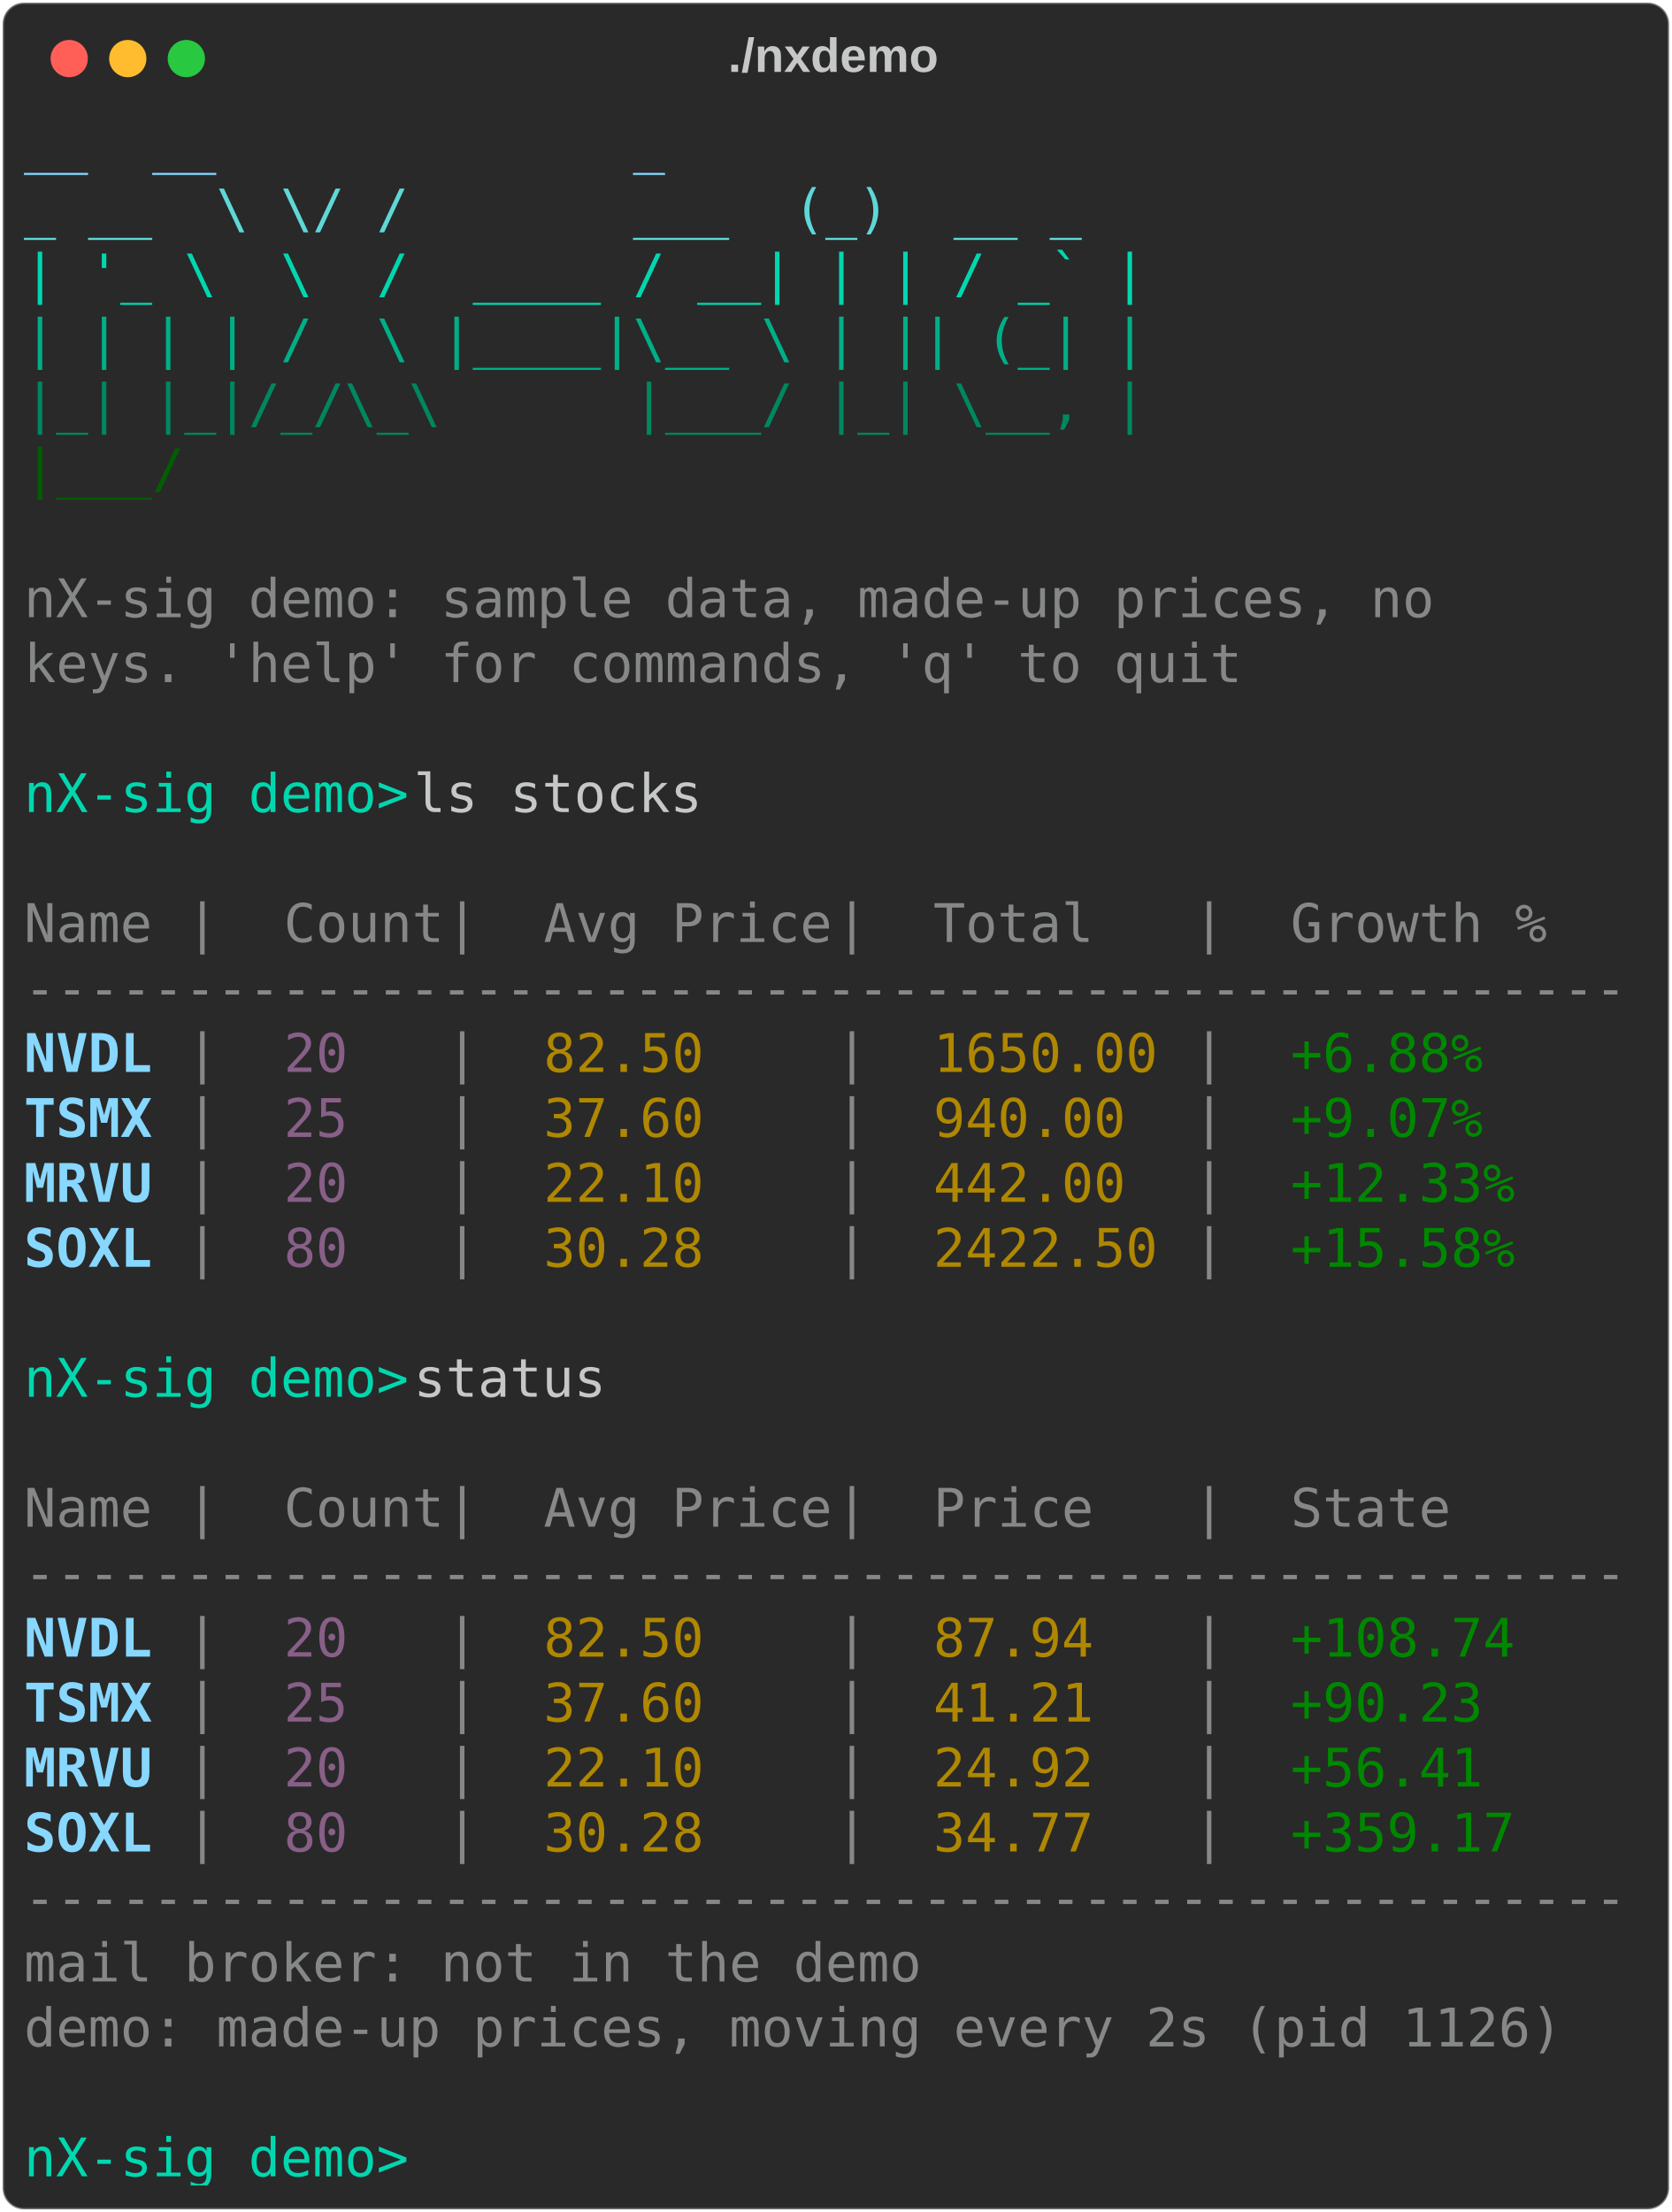
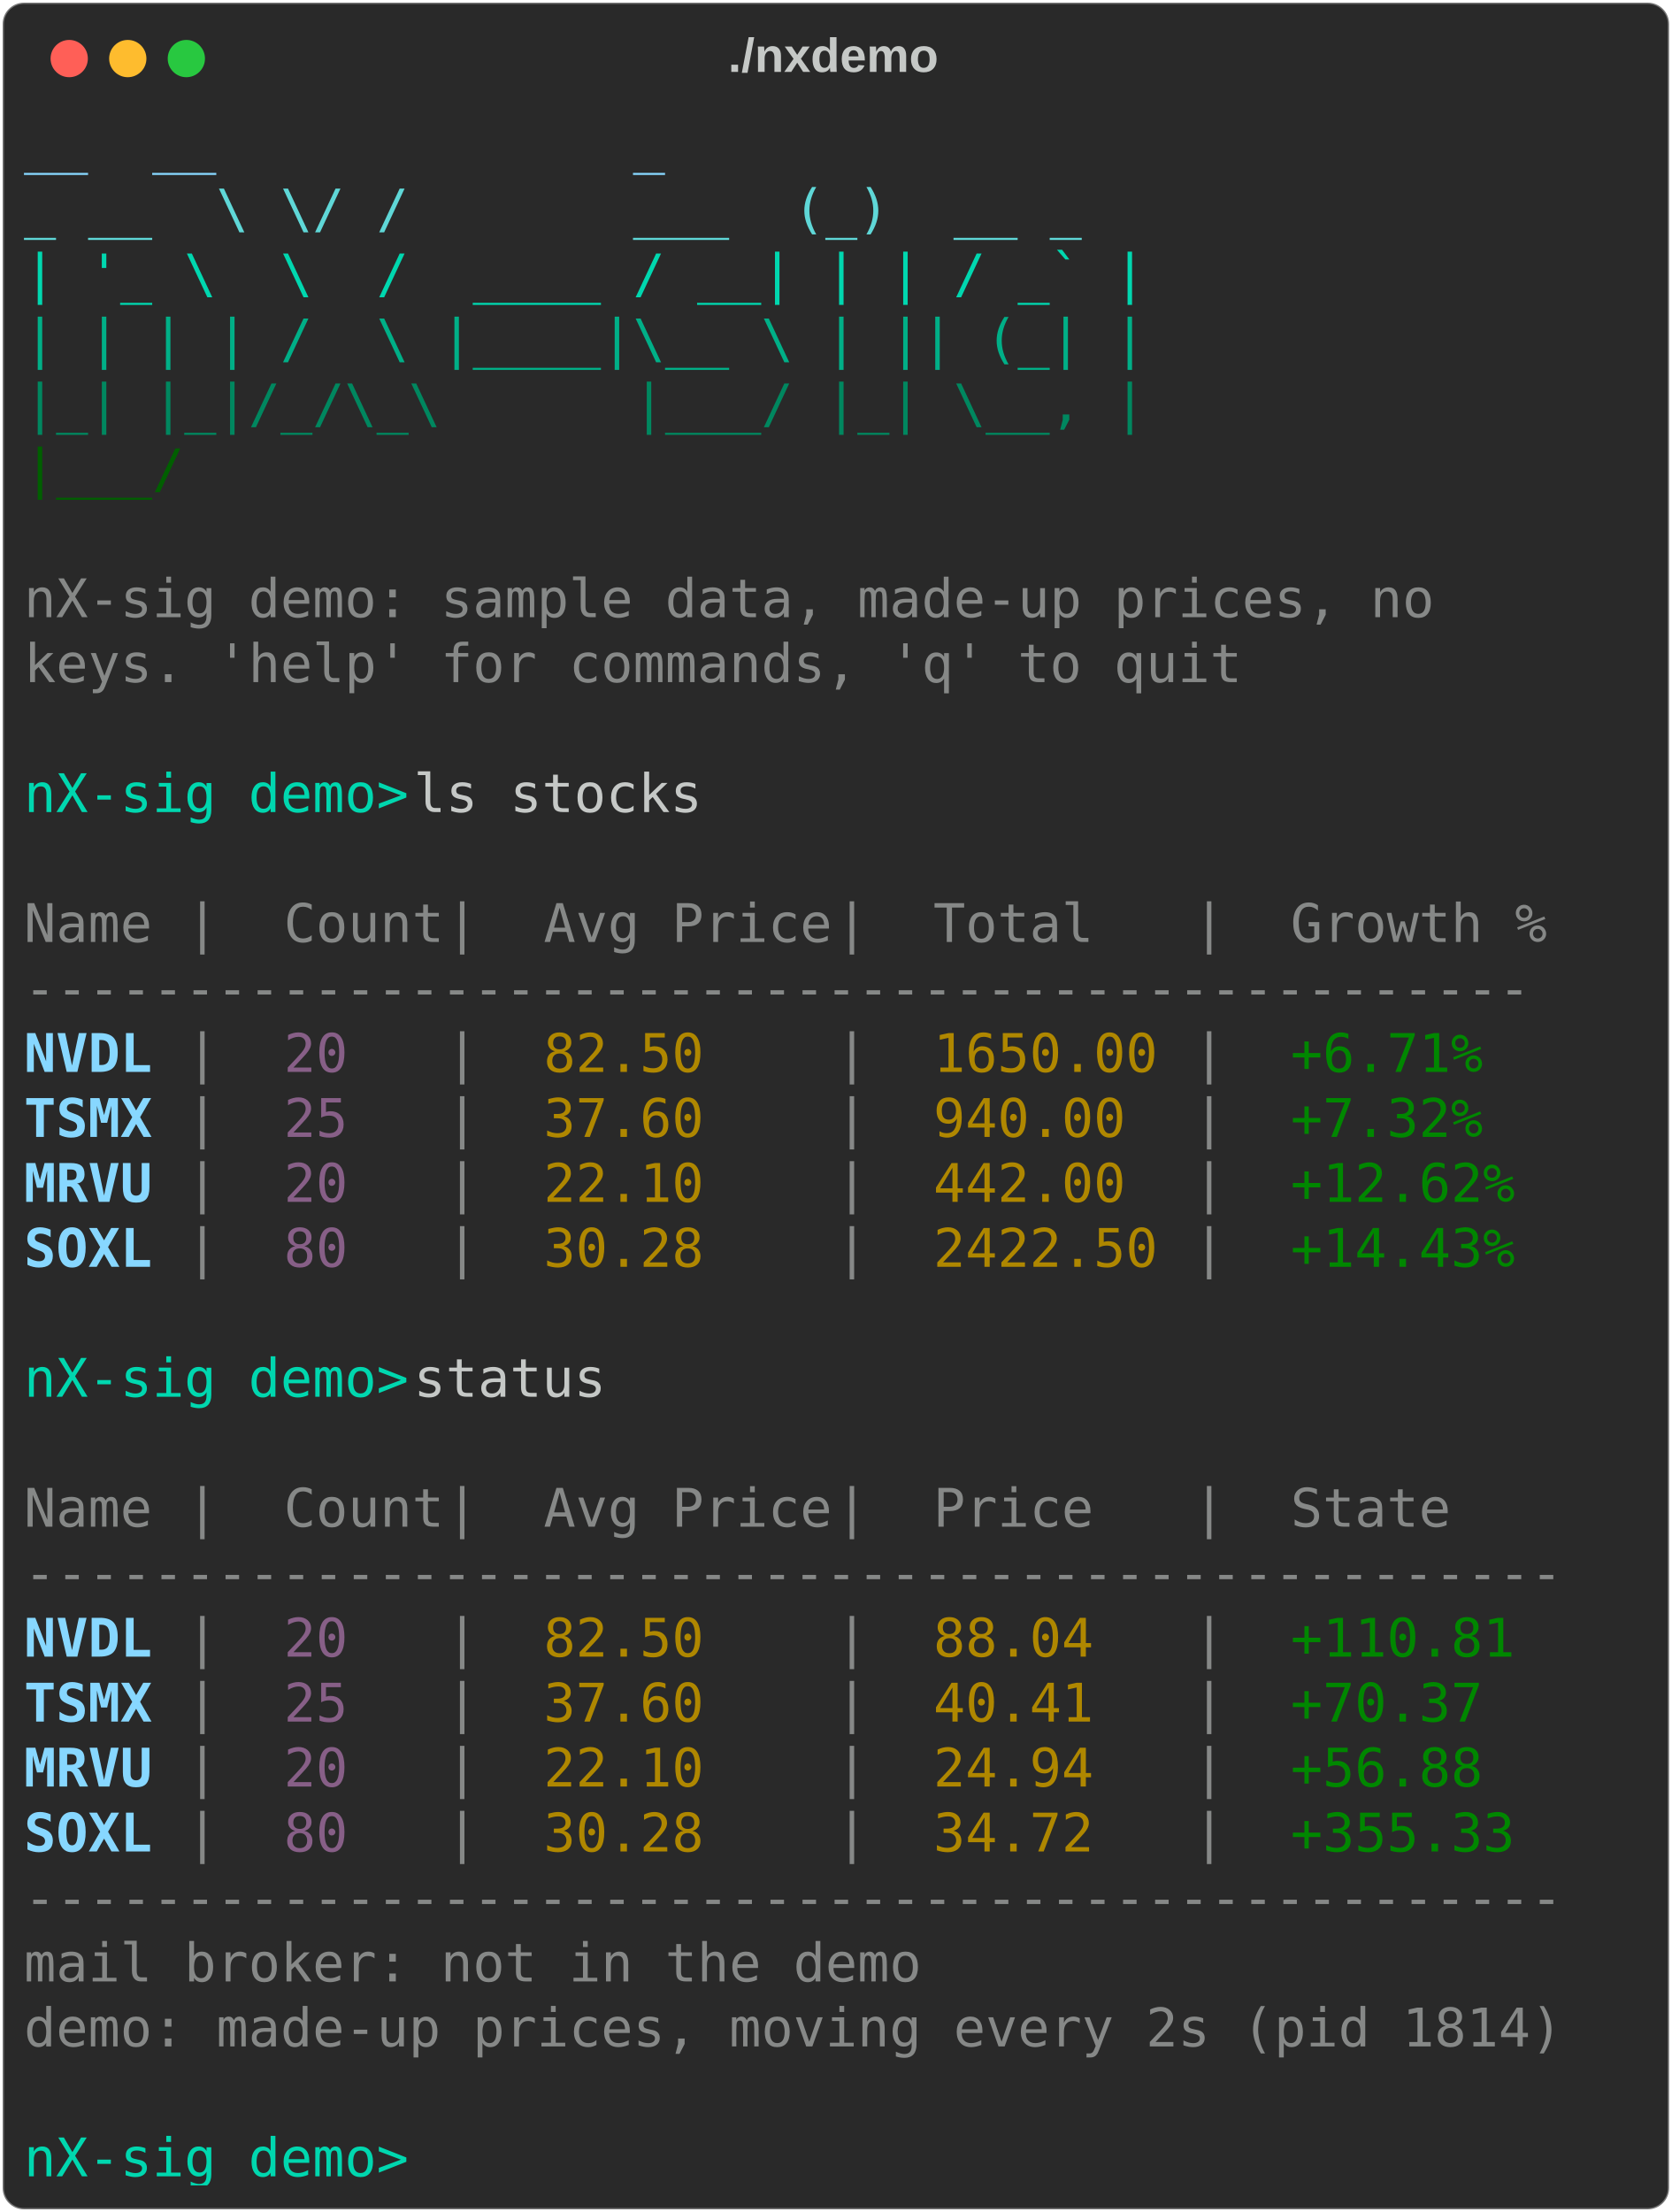
<svg xmlns="http://www.w3.org/2000/svg" class="rich-terminal" viewBox="0 0 628 830.8">
  <style>

    @font-face {
        font-family: "Fira Code";
        src: local("FiraCode-Regular"),
                url("https://cdnjs.cloudflare.com/ajax/libs/firacode/6.2.0/woff2/FiraCode-Regular.woff2") format("woff2"),
                url("https://cdnjs.cloudflare.com/ajax/libs/firacode/6.2.0/woff/FiraCode-Regular.woff") format("woff");
        font-style: normal;
        font-weight: 400;
    }
    @font-face {
        font-family: "Fira Code";
        src: local("FiraCode-Bold"),
                url("https://cdnjs.cloudflare.com/ajax/libs/firacode/6.2.0/woff2/FiraCode-Bold.woff2") format("woff2"),
                url("https://cdnjs.cloudflare.com/ajax/libs/firacode/6.2.0/woff/FiraCode-Bold.woff") format("woff");
        font-style: bold;
        font-weight: 700;
    }

-     .terminal-2527294095-matrix {
+     .terminal-3890835772-matrix {
        font-family: Fira Code, monospace;
        font-size: 20px;
        line-height: 24.4px;
        font-variant-east-asian: full-width;
    }

-     .terminal-2527294095-title {
+     .terminal-3890835772-title {
        font-size: 18px;
        font-weight: bold;
        font-family: arial;
    }

-     .terminal-2527294095-r1 { fill: #87d7ff }
- .terminal-2527294095-r2 { fill: #c5c8c6 }
- .terminal-2527294095-r3 { fill: #5fd7d7 }
- .terminal-2527294095-r4 { fill: #00d7af }
- .terminal-2527294095-r5 { fill: #00af87 }
- .terminal-2527294095-r6 { fill: #00875f }
- .terminal-2527294095-r7 { fill: #005f00 }
- .terminal-2527294095-r8 { fill: #868887 }
- .terminal-2527294095-r9 { fill: #87d7ff;font-weight: bold }
- .terminal-2527294095-r10 { fill: #875f87 }
- .terminal-2527294095-r11 { fill: #af8700 }
- .terminal-2527294095-r12 { fill: #008700 }
+     .terminal-3890835772-r1 { fill: #87d7ff }
+ .terminal-3890835772-r2 { fill: #c5c8c6 }
+ .terminal-3890835772-r3 { fill: #5fd7d7 }
+ .terminal-3890835772-r4 { fill: #00d7af }
+ .terminal-3890835772-r5 { fill: #00af87 }
+ .terminal-3890835772-r6 { fill: #00875f }
+ .terminal-3890835772-r7 { fill: #005f00 }
+ .terminal-3890835772-r8 { fill: #868887 }
+ .terminal-3890835772-r9 { fill: #87d7ff;font-weight: bold }
+ .terminal-3890835772-r10 { fill: #875f87 }
+ .terminal-3890835772-r11 { fill: #af8700 }
+ .terminal-3890835772-r12 { fill: #008700 }
    </style>
  <defs>
-     <clipPath id="terminal-2527294095-clip-terminal">
+     <clipPath id="terminal-3890835772-clip-terminal">
      <rect x="0" y="0" width="609.0" height="779.8" />
    </clipPath>
-     <clipPath id="terminal-2527294095-line-0">
+     <clipPath id="terminal-3890835772-line-0">
      <rect x="0" y="1.5" width="610" height="24.65" />
    </clipPath>
-     <clipPath id="terminal-2527294095-line-1">
+     <clipPath id="terminal-3890835772-line-1">
      <rect x="0" y="25.9" width="610" height="24.65" />
    </clipPath>
-     <clipPath id="terminal-2527294095-line-2">
+     <clipPath id="terminal-3890835772-line-2">
      <rect x="0" y="50.3" width="610" height="24.65" />
    </clipPath>
-     <clipPath id="terminal-2527294095-line-3">
+     <clipPath id="terminal-3890835772-line-3">
      <rect x="0" y="74.7" width="610" height="24.65" />
    </clipPath>
-     <clipPath id="terminal-2527294095-line-4">
+     <clipPath id="terminal-3890835772-line-4">
      <rect x="0" y="99.1" width="610" height="24.65" />
    </clipPath>
-     <clipPath id="terminal-2527294095-line-5">
+     <clipPath id="terminal-3890835772-line-5">
      <rect x="0" y="123.5" width="610" height="24.65" />
    </clipPath>
-     <clipPath id="terminal-2527294095-line-6">
+     <clipPath id="terminal-3890835772-line-6">
      <rect x="0" y="147.9" width="610" height="24.65" />
    </clipPath>
-     <clipPath id="terminal-2527294095-line-7">
+     <clipPath id="terminal-3890835772-line-7">
      <rect x="0" y="172.3" width="610" height="24.65" />
    </clipPath>
-     <clipPath id="terminal-2527294095-line-8">
+     <clipPath id="terminal-3890835772-line-8">
      <rect x="0" y="196.7" width="610" height="24.65" />
    </clipPath>
-     <clipPath id="terminal-2527294095-line-9">
+     <clipPath id="terminal-3890835772-line-9">
      <rect x="0" y="221.1" width="610" height="24.65" />
    </clipPath>
-     <clipPath id="terminal-2527294095-line-10">
+     <clipPath id="terminal-3890835772-line-10">
      <rect x="0" y="245.5" width="610" height="24.65" />
    </clipPath>
-     <clipPath id="terminal-2527294095-line-11">
+     <clipPath id="terminal-3890835772-line-11">
      <rect x="0" y="269.9" width="610" height="24.65" />
    </clipPath>
-     <clipPath id="terminal-2527294095-line-12">
+     <clipPath id="terminal-3890835772-line-12">
      <rect x="0" y="294.3" width="610" height="24.65" />
    </clipPath>
-     <clipPath id="terminal-2527294095-line-13">
+     <clipPath id="terminal-3890835772-line-13">
      <rect x="0" y="318.7" width="610" height="24.65" />
    </clipPath>
-     <clipPath id="terminal-2527294095-line-14">
+     <clipPath id="terminal-3890835772-line-14">
      <rect x="0" y="343.1" width="610" height="24.65" />
    </clipPath>
-     <clipPath id="terminal-2527294095-line-15">
+     <clipPath id="terminal-3890835772-line-15">
      <rect x="0" y="367.5" width="610" height="24.65" />
    </clipPath>
-     <clipPath id="terminal-2527294095-line-16">
+     <clipPath id="terminal-3890835772-line-16">
      <rect x="0" y="391.9" width="610" height="24.65" />
    </clipPath>
-     <clipPath id="terminal-2527294095-line-17">
+     <clipPath id="terminal-3890835772-line-17">
      <rect x="0" y="416.3" width="610" height="24.65" />
    </clipPath>
-     <clipPath id="terminal-2527294095-line-18">
+     <clipPath id="terminal-3890835772-line-18">
      <rect x="0" y="440.7" width="610" height="24.65" />
    </clipPath>
-     <clipPath id="terminal-2527294095-line-19">
+     <clipPath id="terminal-3890835772-line-19">
      <rect x="0" y="465.1" width="610" height="24.65" />
    </clipPath>
-     <clipPath id="terminal-2527294095-line-20">
+     <clipPath id="terminal-3890835772-line-20">
      <rect x="0" y="489.5" width="610" height="24.65" />
    </clipPath>
-     <clipPath id="terminal-2527294095-line-21">
+     <clipPath id="terminal-3890835772-line-21">
      <rect x="0" y="513.9" width="610" height="24.65" />
    </clipPath>
-     <clipPath id="terminal-2527294095-line-22">
+     <clipPath id="terminal-3890835772-line-22">
      <rect x="0" y="538.3" width="610" height="24.65" />
    </clipPath>
-     <clipPath id="terminal-2527294095-line-23">
+     <clipPath id="terminal-3890835772-line-23">
      <rect x="0" y="562.7" width="610" height="24.65" />
    </clipPath>
-     <clipPath id="terminal-2527294095-line-24">
+     <clipPath id="terminal-3890835772-line-24">
      <rect x="0" y="587.1" width="610" height="24.65" />
    </clipPath>
-     <clipPath id="terminal-2527294095-line-25">
+     <clipPath id="terminal-3890835772-line-25">
      <rect x="0" y="611.5" width="610" height="24.65" />
    </clipPath>
-     <clipPath id="terminal-2527294095-line-26">
+     <clipPath id="terminal-3890835772-line-26">
      <rect x="0" y="635.9" width="610" height="24.65" />
    </clipPath>
-     <clipPath id="terminal-2527294095-line-27">
+     <clipPath id="terminal-3890835772-line-27">
      <rect x="0" y="660.3" width="610" height="24.65" />
    </clipPath>
-     <clipPath id="terminal-2527294095-line-28">
+     <clipPath id="terminal-3890835772-line-28">
      <rect x="0" y="684.7" width="610" height="24.65" />
    </clipPath>
-     <clipPath id="terminal-2527294095-line-29">
+     <clipPath id="terminal-3890835772-line-29">
      <rect x="0" y="709.1" width="610" height="24.65" />
    </clipPath>
-     <clipPath id="terminal-2527294095-line-30">
+     <clipPath id="terminal-3890835772-line-30">
      <rect x="0" y="733.5" width="610" height="24.65" />
    </clipPath>
  </defs>
  <rect fill="#292929" stroke="rgba(255,255,255,0.35)" stroke-width="1" x="1" y="1" width="626" height="828.8" rx="8" />
-   <text class="terminal-2527294095-title" fill="#c5c8c6" text-anchor="middle" x="313" y="27">./nxdemo</text>
+   <text class="terminal-3890835772-title" fill="#c5c8c6" text-anchor="middle" x="313" y="27">./nxdemo</text>
  <g transform="translate(26,22)">
    <circle cx="0" cy="0" r="7" fill="#ff5f57" />
    <circle cx="22" cy="0" r="7" fill="#febc2e" />
    <circle cx="44" cy="0" r="7" fill="#28c840" />
  </g>
-   <g transform="translate(9, 41)" clip-path="url(#terminal-2527294095-clip-terminal)">
-     <g class="terminal-2527294095-matrix">
-       <text class="terminal-2527294095-r1" x="0" y="20" textLength="366" clip-path="url(#terminal-2527294095-line-0)">          __  __             _</text>
-       <text class="terminal-2527294095-r2" x="610" y="20" textLength="12.2" clip-path="url(#terminal-2527294095-line-0)">
- </text>
-       <text class="terminal-2527294095-r3" x="0" y="44.4" textLength="451.4" clip-path="url(#terminal-2527294095-line-1)">    _ __  \ \/ /       ___  (_)  __ _</text>
-       <text class="terminal-2527294095-r2" x="610" y="44.4" textLength="12.2" clip-path="url(#terminal-2527294095-line-1)">
- </text>
-       <text class="terminal-2527294095-r4" x="0" y="68.8" textLength="463.6" clip-path="url(#terminal-2527294095-line-2)">   | '_ \  \  /  ____ / __| | | / _` |</text>
-       <text class="terminal-2527294095-r2" x="610" y="68.8" textLength="12.2" clip-path="url(#terminal-2527294095-line-2)">
- </text>
-       <text class="terminal-2527294095-r5" x="0" y="93.2" textLength="463.6" clip-path="url(#terminal-2527294095-line-3)">   | | | | /  \ |____|\__ \ | || (_| |</text>
-       <text class="terminal-2527294095-r2" x="610" y="93.2" textLength="12.2" clip-path="url(#terminal-2527294095-line-3)">
- </text>
-       <text class="terminal-2527294095-r6" x="0" y="117.6" textLength="463.6" clip-path="url(#terminal-2527294095-line-4)">   |_| |_|/_/\_\      |___/ |_| \__, |</text>
-       <text class="terminal-2527294095-r2" x="610" y="117.6" textLength="12.2" clip-path="url(#terminal-2527294095-line-4)">
- </text>
-       <text class="terminal-2527294095-r7" x="0" y="142" textLength="451.4" clip-path="url(#terminal-2527294095-line-5)">                                |___/</text>
-       <text class="terminal-2527294095-r2" x="610" y="142" textLength="12.2" clip-path="url(#terminal-2527294095-line-5)">
- </text>
-       <text class="terminal-2527294095-r2" x="610" y="166.4" textLength="12.2" clip-path="url(#terminal-2527294095-line-6)">
- </text>
-       <text class="terminal-2527294095-r8" x="0" y="190.8" textLength="573.4" clip-path="url(#terminal-2527294095-line-7)">   nX-sig demo: sample data, made-up prices, no</text>
-       <text class="terminal-2527294095-r2" x="610" y="190.8" textLength="12.2" clip-path="url(#terminal-2527294095-line-7)">
- </text>
-       <text class="terminal-2527294095-r8" x="0" y="215.2" textLength="500.2" clip-path="url(#terminal-2527294095-line-8)">   keys. 'help' for commands, 'q' to quit</text>
-       <text class="terminal-2527294095-r2" x="610" y="215.2" textLength="12.2" clip-path="url(#terminal-2527294095-line-8)">
- </text>
-       <text class="terminal-2527294095-r2" x="610" y="239.6" textLength="12.2" clip-path="url(#terminal-2527294095-line-9)">
- </text>
-       <text class="terminal-2527294095-r4" x="0" y="264" textLength="146.4" clip-path="url(#terminal-2527294095-line-10)">nX-sig demo&gt;</text>
-       <text class="terminal-2527294095-r2" x="146.4" y="264" textLength="122" clip-path="url(#terminal-2527294095-line-10)"> ls stocks</text>
-       <text class="terminal-2527294095-r2" x="610" y="264" textLength="12.2" clip-path="url(#terminal-2527294095-line-10)">
- </text>
-       <text class="terminal-2527294095-r2" x="610" y="288.4" textLength="12.2" clip-path="url(#terminal-2527294095-line-11)">
- </text>
-       <text class="terminal-2527294095-r8" x="0" y="312.8" textLength="61" clip-path="url(#terminal-2527294095-line-12)">Name </text>
-       <text class="terminal-2527294095-r8" x="61" y="312.8" textLength="36.6" clip-path="url(#terminal-2527294095-line-12)"> | </text>
-       <text class="terminal-2527294095-r8" x="97.6" y="312.8" textLength="61" clip-path="url(#terminal-2527294095-line-12)">Count</text>
-       <text class="terminal-2527294095-r8" x="158.6" y="312.8" textLength="36.6" clip-path="url(#terminal-2527294095-line-12)"> | </text>
-       <text class="terminal-2527294095-r8" x="195.2" y="312.8" textLength="109.8" clip-path="url(#terminal-2527294095-line-12)">Avg Price</text>
-       <text class="terminal-2527294095-r8" x="305" y="312.8" textLength="36.6" clip-path="url(#terminal-2527294095-line-12)"> | </text>
-       <text class="terminal-2527294095-r8" x="341.6" y="312.8" textLength="97.6" clip-path="url(#terminal-2527294095-line-12)">   Total</text>
-       <text class="terminal-2527294095-r8" x="439.2" y="312.8" textLength="36.6" clip-path="url(#terminal-2527294095-line-12)"> | </text>
-       <text class="terminal-2527294095-r8" x="475.8" y="312.8" textLength="97.6" clip-path="url(#terminal-2527294095-line-12)">Growth %</text>
-       <text class="terminal-2527294095-r2" x="610" y="312.8" textLength="12.2" clip-path="url(#terminal-2527294095-line-12)">
- </text>
-       <text class="terminal-2527294095-r8" x="0" y="337.2" textLength="610" clip-path="url(#terminal-2527294095-line-13)">--------------------------------------------------</text>
-       <text class="terminal-2527294095-r2" x="610" y="337.2" textLength="12.2" clip-path="url(#terminal-2527294095-line-13)">
- </text>
-       <text class="terminal-2527294095-r9" x="0" y="361.6" textLength="61" clip-path="url(#terminal-2527294095-line-14)">NVDL </text>
-       <text class="terminal-2527294095-r8" x="61" y="361.6" textLength="36.6" clip-path="url(#terminal-2527294095-line-14)"> | </text>
-       <text class="terminal-2527294095-r10" x="97.6" y="361.6" textLength="61" clip-path="url(#terminal-2527294095-line-14)">   20</text>
-       <text class="terminal-2527294095-r8" x="158.6" y="361.6" textLength="36.6" clip-path="url(#terminal-2527294095-line-14)"> | </text>
-       <text class="terminal-2527294095-r11" x="195.2" y="361.6" textLength="109.8" clip-path="url(#terminal-2527294095-line-14)">    82.50</text>
-       <text class="terminal-2527294095-r8" x="305" y="361.6" textLength="36.6" clip-path="url(#terminal-2527294095-line-14)"> | </text>
-       <text class="terminal-2527294095-r11" x="341.6" y="361.6" textLength="97.6" clip-path="url(#terminal-2527294095-line-14)"> 1650.00</text>
-       <text class="terminal-2527294095-r8" x="439.2" y="361.6" textLength="36.6" clip-path="url(#terminal-2527294095-line-14)"> | </text>
-       <text class="terminal-2527294095-r12" x="475.8" y="361.6" textLength="97.6" clip-path="url(#terminal-2527294095-line-14)">  +6.88%</text>
-       <text class="terminal-2527294095-r2" x="610" y="361.6" textLength="12.2" clip-path="url(#terminal-2527294095-line-14)">
- </text>
-       <text class="terminal-2527294095-r9" x="0" y="386" textLength="61" clip-path="url(#terminal-2527294095-line-15)">TSMX </text>
-       <text class="terminal-2527294095-r8" x="61" y="386" textLength="36.6" clip-path="url(#terminal-2527294095-line-15)"> | </text>
-       <text class="terminal-2527294095-r10" x="97.6" y="386" textLength="61" clip-path="url(#terminal-2527294095-line-15)">   25</text>
-       <text class="terminal-2527294095-r8" x="158.6" y="386" textLength="36.6" clip-path="url(#terminal-2527294095-line-15)"> | </text>
-       <text class="terminal-2527294095-r11" x="195.2" y="386" textLength="109.8" clip-path="url(#terminal-2527294095-line-15)">    37.60</text>
-       <text class="terminal-2527294095-r8" x="305" y="386" textLength="36.6" clip-path="url(#terminal-2527294095-line-15)"> | </text>
-       <text class="terminal-2527294095-r11" x="341.6" y="386" textLength="97.6" clip-path="url(#terminal-2527294095-line-15)">  940.00</text>
-       <text class="terminal-2527294095-r8" x="439.2" y="386" textLength="36.6" clip-path="url(#terminal-2527294095-line-15)"> | </text>
-       <text class="terminal-2527294095-r12" x="475.8" y="386" textLength="97.6" clip-path="url(#terminal-2527294095-line-15)">  +9.07%</text>
-       <text class="terminal-2527294095-r2" x="610" y="386" textLength="12.2" clip-path="url(#terminal-2527294095-line-15)">
- </text>
-       <text class="terminal-2527294095-r9" x="0" y="410.4" textLength="61" clip-path="url(#terminal-2527294095-line-16)">MRVU </text>
-       <text class="terminal-2527294095-r8" x="61" y="410.4" textLength="36.6" clip-path="url(#terminal-2527294095-line-16)"> | </text>
-       <text class="terminal-2527294095-r10" x="97.6" y="410.4" textLength="61" clip-path="url(#terminal-2527294095-line-16)">   20</text>
-       <text class="terminal-2527294095-r8" x="158.6" y="410.4" textLength="36.6" clip-path="url(#terminal-2527294095-line-16)"> | </text>
-       <text class="terminal-2527294095-r11" x="195.2" y="410.4" textLength="109.8" clip-path="url(#terminal-2527294095-line-16)">    22.10</text>
-       <text class="terminal-2527294095-r8" x="305" y="410.4" textLength="36.6" clip-path="url(#terminal-2527294095-line-16)"> | </text>
-       <text class="terminal-2527294095-r11" x="341.6" y="410.4" textLength="97.6" clip-path="url(#terminal-2527294095-line-16)">  442.00</text>
-       <text class="terminal-2527294095-r8" x="439.2" y="410.4" textLength="36.6" clip-path="url(#terminal-2527294095-line-16)"> | </text>
-       <text class="terminal-2527294095-r12" x="475.8" y="410.4" textLength="97.6" clip-path="url(#terminal-2527294095-line-16)"> +12.33%</text>
-       <text class="terminal-2527294095-r2" x="610" y="410.4" textLength="12.2" clip-path="url(#terminal-2527294095-line-16)">
- </text>
-       <text class="terminal-2527294095-r9" x="0" y="434.8" textLength="61" clip-path="url(#terminal-2527294095-line-17)">SOXL </text>
-       <text class="terminal-2527294095-r8" x="61" y="434.8" textLength="36.6" clip-path="url(#terminal-2527294095-line-17)"> | </text>
-       <text class="terminal-2527294095-r10" x="97.6" y="434.8" textLength="61" clip-path="url(#terminal-2527294095-line-17)">   80</text>
-       <text class="terminal-2527294095-r8" x="158.6" y="434.8" textLength="36.6" clip-path="url(#terminal-2527294095-line-17)"> | </text>
-       <text class="terminal-2527294095-r11" x="195.2" y="434.8" textLength="109.8" clip-path="url(#terminal-2527294095-line-17)">    30.28</text>
-       <text class="terminal-2527294095-r8" x="305" y="434.8" textLength="36.6" clip-path="url(#terminal-2527294095-line-17)"> | </text>
-       <text class="terminal-2527294095-r11" x="341.6" y="434.8" textLength="97.6" clip-path="url(#terminal-2527294095-line-17)"> 2422.50</text>
-       <text class="terminal-2527294095-r8" x="439.2" y="434.8" textLength="36.6" clip-path="url(#terminal-2527294095-line-17)"> | </text>
-       <text class="terminal-2527294095-r12" x="475.8" y="434.8" textLength="97.6" clip-path="url(#terminal-2527294095-line-17)"> +15.58%</text>
-       <text class="terminal-2527294095-r2" x="610" y="434.8" textLength="12.2" clip-path="url(#terminal-2527294095-line-17)">
- </text>
-       <text class="terminal-2527294095-r2" x="610" y="459.2" textLength="12.2" clip-path="url(#terminal-2527294095-line-18)">
- </text>
-       <text class="terminal-2527294095-r4" x="0" y="483.6" textLength="146.4" clip-path="url(#terminal-2527294095-line-19)">nX-sig demo&gt;</text>
-       <text class="terminal-2527294095-r2" x="146.4" y="483.6" textLength="85.4" clip-path="url(#terminal-2527294095-line-19)"> status</text>
-       <text class="terminal-2527294095-r2" x="610" y="483.6" textLength="12.2" clip-path="url(#terminal-2527294095-line-19)">
- </text>
-       <text class="terminal-2527294095-r2" x="610" y="508" textLength="12.2" clip-path="url(#terminal-2527294095-line-20)">
- </text>
-       <text class="terminal-2527294095-r8" x="0" y="532.4" textLength="61" clip-path="url(#terminal-2527294095-line-21)">Name </text>
-       <text class="terminal-2527294095-r8" x="61" y="532.4" textLength="36.6" clip-path="url(#terminal-2527294095-line-21)"> | </text>
-       <text class="terminal-2527294095-r8" x="97.6" y="532.4" textLength="61" clip-path="url(#terminal-2527294095-line-21)">Count</text>
-       <text class="terminal-2527294095-r8" x="158.6" y="532.4" textLength="36.6" clip-path="url(#terminal-2527294095-line-21)"> | </text>
-       <text class="terminal-2527294095-r8" x="195.2" y="532.4" textLength="109.8" clip-path="url(#terminal-2527294095-line-21)">Avg Price</text>
-       <text class="terminal-2527294095-r8" x="305" y="532.4" textLength="36.6" clip-path="url(#terminal-2527294095-line-21)"> | </text>
-       <text class="terminal-2527294095-r8" x="341.6" y="532.4" textLength="97.6" clip-path="url(#terminal-2527294095-line-21)">   Price</text>
-       <text class="terminal-2527294095-r8" x="439.2" y="532.4" textLength="36.6" clip-path="url(#terminal-2527294095-line-21)"> | </text>
-       <text class="terminal-2527294095-r8" x="475.8" y="532.4" textLength="109.8" clip-path="url(#terminal-2527294095-line-21)">    State</text>
-       <text class="terminal-2527294095-r2" x="610" y="532.4" textLength="12.2" clip-path="url(#terminal-2527294095-line-21)">
- </text>
-       <text class="terminal-2527294095-r8" x="0" y="556.8" textLength="610" clip-path="url(#terminal-2527294095-line-22)">--------------------------------------------------</text>
-       <text class="terminal-2527294095-r2" x="610" y="556.8" textLength="12.2" clip-path="url(#terminal-2527294095-line-22)">
- </text>
-       <text class="terminal-2527294095-r9" x="0" y="581.2" textLength="61" clip-path="url(#terminal-2527294095-line-23)">NVDL </text>
-       <text class="terminal-2527294095-r8" x="61" y="581.2" textLength="36.6" clip-path="url(#terminal-2527294095-line-23)"> | </text>
-       <text class="terminal-2527294095-r10" x="97.6" y="581.2" textLength="61" clip-path="url(#terminal-2527294095-line-23)">   20</text>
-       <text class="terminal-2527294095-r8" x="158.6" y="581.2" textLength="36.6" clip-path="url(#terminal-2527294095-line-23)"> | </text>
-       <text class="terminal-2527294095-r11" x="195.2" y="581.2" textLength="109.8" clip-path="url(#terminal-2527294095-line-23)">    82.50</text>
-       <text class="terminal-2527294095-r8" x="305" y="581.2" textLength="36.6" clip-path="url(#terminal-2527294095-line-23)"> | </text>
-       <text class="terminal-2527294095-r11" x="341.6" y="581.2" textLength="97.6" clip-path="url(#terminal-2527294095-line-23)">   87.94</text>
-       <text class="terminal-2527294095-r8" x="439.2" y="581.2" textLength="36.6" clip-path="url(#terminal-2527294095-line-23)"> | </text>
-       <text class="terminal-2527294095-r12" x="475.8" y="581.2" textLength="109.8" clip-path="url(#terminal-2527294095-line-23)">  +108.74</text>
-       <text class="terminal-2527294095-r2" x="610" y="581.2" textLength="12.2" clip-path="url(#terminal-2527294095-line-23)">
- </text>
-       <text class="terminal-2527294095-r9" x="0" y="605.6" textLength="61" clip-path="url(#terminal-2527294095-line-24)">TSMX </text>
-       <text class="terminal-2527294095-r8" x="61" y="605.6" textLength="36.6" clip-path="url(#terminal-2527294095-line-24)"> | </text>
-       <text class="terminal-2527294095-r10" x="97.6" y="605.6" textLength="61" clip-path="url(#terminal-2527294095-line-24)">   25</text>
-       <text class="terminal-2527294095-r8" x="158.6" y="605.6" textLength="36.6" clip-path="url(#terminal-2527294095-line-24)"> | </text>
-       <text class="terminal-2527294095-r11" x="195.2" y="605.6" textLength="109.8" clip-path="url(#terminal-2527294095-line-24)">    37.60</text>
-       <text class="terminal-2527294095-r8" x="305" y="605.6" textLength="36.6" clip-path="url(#terminal-2527294095-line-24)"> | </text>
-       <text class="terminal-2527294095-r11" x="341.6" y="605.6" textLength="97.6" clip-path="url(#terminal-2527294095-line-24)">   41.21</text>
-       <text class="terminal-2527294095-r8" x="439.2" y="605.6" textLength="36.6" clip-path="url(#terminal-2527294095-line-24)"> | </text>
-       <text class="terminal-2527294095-r12" x="475.8" y="605.6" textLength="109.8" clip-path="url(#terminal-2527294095-line-24)">   +90.23</text>
-       <text class="terminal-2527294095-r2" x="610" y="605.6" textLength="12.2" clip-path="url(#terminal-2527294095-line-24)">
- </text>
-       <text class="terminal-2527294095-r9" x="0" y="630" textLength="61" clip-path="url(#terminal-2527294095-line-25)">MRVU </text>
-       <text class="terminal-2527294095-r8" x="61" y="630" textLength="36.6" clip-path="url(#terminal-2527294095-line-25)"> | </text>
-       <text class="terminal-2527294095-r10" x="97.6" y="630" textLength="61" clip-path="url(#terminal-2527294095-line-25)">   20</text>
-       <text class="terminal-2527294095-r8" x="158.6" y="630" textLength="36.6" clip-path="url(#terminal-2527294095-line-25)"> | </text>
-       <text class="terminal-2527294095-r11" x="195.2" y="630" textLength="109.8" clip-path="url(#terminal-2527294095-line-25)">    22.10</text>
-       <text class="terminal-2527294095-r8" x="305" y="630" textLength="36.6" clip-path="url(#terminal-2527294095-line-25)"> | </text>
-       <text class="terminal-2527294095-r11" x="341.6" y="630" textLength="97.6" clip-path="url(#terminal-2527294095-line-25)">   24.92</text>
-       <text class="terminal-2527294095-r8" x="439.2" y="630" textLength="36.6" clip-path="url(#terminal-2527294095-line-25)"> | </text>
-       <text class="terminal-2527294095-r12" x="475.8" y="630" textLength="109.8" clip-path="url(#terminal-2527294095-line-25)">   +56.41</text>
-       <text class="terminal-2527294095-r2" x="610" y="630" textLength="12.2" clip-path="url(#terminal-2527294095-line-25)">
- </text>
-       <text class="terminal-2527294095-r9" x="0" y="654.4" textLength="61" clip-path="url(#terminal-2527294095-line-26)">SOXL </text>
-       <text class="terminal-2527294095-r8" x="61" y="654.4" textLength="36.6" clip-path="url(#terminal-2527294095-line-26)"> | </text>
-       <text class="terminal-2527294095-r10" x="97.6" y="654.4" textLength="61" clip-path="url(#terminal-2527294095-line-26)">   80</text>
-       <text class="terminal-2527294095-r8" x="158.6" y="654.4" textLength="36.6" clip-path="url(#terminal-2527294095-line-26)"> | </text>
-       <text class="terminal-2527294095-r11" x="195.2" y="654.4" textLength="109.8" clip-path="url(#terminal-2527294095-line-26)">    30.28</text>
-       <text class="terminal-2527294095-r8" x="305" y="654.4" textLength="36.6" clip-path="url(#terminal-2527294095-line-26)"> | </text>
-       <text class="terminal-2527294095-r11" x="341.6" y="654.4" textLength="97.6" clip-path="url(#terminal-2527294095-line-26)">   34.77</text>
-       <text class="terminal-2527294095-r8" x="439.2" y="654.4" textLength="36.6" clip-path="url(#terminal-2527294095-line-26)"> | </text>
-       <text class="terminal-2527294095-r12" x="475.8" y="654.4" textLength="109.8" clip-path="url(#terminal-2527294095-line-26)">  +359.17</text>
-       <text class="terminal-2527294095-r2" x="610" y="654.4" textLength="12.2" clip-path="url(#terminal-2527294095-line-26)">
- </text>
-       <text class="terminal-2527294095-r8" x="0" y="678.8" textLength="610" clip-path="url(#terminal-2527294095-line-27)">--------------------------------------------------</text>
-       <text class="terminal-2527294095-r2" x="610" y="678.8" textLength="12.2" clip-path="url(#terminal-2527294095-line-27)">
- </text>
-       <text class="terminal-2527294095-r8" x="0" y="703.2" textLength="341.6" clip-path="url(#terminal-2527294095-line-28)">mail broker: not in the demo</text>
-       <text class="terminal-2527294095-r2" x="610" y="703.2" textLength="12.2" clip-path="url(#terminal-2527294095-line-28)">
- </text>
-       <text class="terminal-2527294095-r8" x="0" y="727.6" textLength="585.6" clip-path="url(#terminal-2527294095-line-29)">demo: made-up prices, moving every 2s (pid 1126)</text>
-       <text class="terminal-2527294095-r2" x="610" y="727.6" textLength="12.2" clip-path="url(#terminal-2527294095-line-29)">
- </text>
-       <text class="terminal-2527294095-r2" x="610" y="752" textLength="12.2" clip-path="url(#terminal-2527294095-line-30)">
- </text>
-       <text class="terminal-2527294095-r4" x="0" y="776.4" textLength="146.4" clip-path="url(#terminal-2527294095-line-31)">nX-sig demo&gt;</text>
-       <text class="terminal-2527294095-r2" x="610" y="776.4" textLength="12.2" clip-path="url(#terminal-2527294095-line-31)">
+   <g transform="translate(9, 41)" clip-path="url(#terminal-3890835772-clip-terminal)">
+     <g class="terminal-3890835772-matrix">
+       <text class="terminal-3890835772-r1" x="0" y="20" textLength="366" clip-path="url(#terminal-3890835772-line-0)">          __  __             _</text>
+       <text class="terminal-3890835772-r2" x="610" y="20" textLength="12.2" clip-path="url(#terminal-3890835772-line-0)">
+ </text>
+       <text class="terminal-3890835772-r3" x="0" y="44.4" textLength="451.4" clip-path="url(#terminal-3890835772-line-1)">    _ __  \ \/ /       ___  (_)  __ _</text>
+       <text class="terminal-3890835772-r2" x="610" y="44.4" textLength="12.2" clip-path="url(#terminal-3890835772-line-1)">
+ </text>
+       <text class="terminal-3890835772-r4" x="0" y="68.8" textLength="463.6" clip-path="url(#terminal-3890835772-line-2)">   | '_ \  \  /  ____ / __| | | / _` |</text>
+       <text class="terminal-3890835772-r2" x="610" y="68.8" textLength="12.2" clip-path="url(#terminal-3890835772-line-2)">
+ </text>
+       <text class="terminal-3890835772-r5" x="0" y="93.2" textLength="463.6" clip-path="url(#terminal-3890835772-line-3)">   | | | | /  \ |____|\__ \ | || (_| |</text>
+       <text class="terminal-3890835772-r2" x="610" y="93.2" textLength="12.2" clip-path="url(#terminal-3890835772-line-3)">
+ </text>
+       <text class="terminal-3890835772-r6" x="0" y="117.6" textLength="463.6" clip-path="url(#terminal-3890835772-line-4)">   |_| |_|/_/\_\      |___/ |_| \__, |</text>
+       <text class="terminal-3890835772-r2" x="610" y="117.6" textLength="12.2" clip-path="url(#terminal-3890835772-line-4)">
+ </text>
+       <text class="terminal-3890835772-r7" x="0" y="142" textLength="451.4" clip-path="url(#terminal-3890835772-line-5)">                                |___/</text>
+       <text class="terminal-3890835772-r2" x="610" y="142" textLength="12.2" clip-path="url(#terminal-3890835772-line-5)">
+ </text>
+       <text class="terminal-3890835772-r2" x="610" y="166.4" textLength="12.2" clip-path="url(#terminal-3890835772-line-6)">
+ </text>
+       <text class="terminal-3890835772-r8" x="0" y="190.8" textLength="573.4" clip-path="url(#terminal-3890835772-line-7)">   nX-sig demo: sample data, made-up prices, no</text>
+       <text class="terminal-3890835772-r2" x="610" y="190.8" textLength="12.2" clip-path="url(#terminal-3890835772-line-7)">
+ </text>
+       <text class="terminal-3890835772-r8" x="0" y="215.2" textLength="500.2" clip-path="url(#terminal-3890835772-line-8)">   keys. 'help' for commands, 'q' to quit</text>
+       <text class="terminal-3890835772-r2" x="610" y="215.2" textLength="12.2" clip-path="url(#terminal-3890835772-line-8)">
+ </text>
+       <text class="terminal-3890835772-r2" x="610" y="239.6" textLength="12.2" clip-path="url(#terminal-3890835772-line-9)">
+ </text>
+       <text class="terminal-3890835772-r4" x="0" y="264" textLength="146.4" clip-path="url(#terminal-3890835772-line-10)">nX-sig demo&gt;</text>
+       <text class="terminal-3890835772-r2" x="146.4" y="264" textLength="122" clip-path="url(#terminal-3890835772-line-10)"> ls stocks</text>
+       <text class="terminal-3890835772-r2" x="610" y="264" textLength="12.2" clip-path="url(#terminal-3890835772-line-10)">
+ </text>
+       <text class="terminal-3890835772-r2" x="610" y="288.4" textLength="12.2" clip-path="url(#terminal-3890835772-line-11)">
+ </text>
+       <text class="terminal-3890835772-r8" x="0" y="312.8" textLength="61" clip-path="url(#terminal-3890835772-line-12)">Name </text>
+       <text class="terminal-3890835772-r8" x="61" y="312.8" textLength="36.6" clip-path="url(#terminal-3890835772-line-12)"> | </text>
+       <text class="terminal-3890835772-r8" x="97.6" y="312.8" textLength="61" clip-path="url(#terminal-3890835772-line-12)">Count</text>
+       <text class="terminal-3890835772-r8" x="158.6" y="312.8" textLength="36.6" clip-path="url(#terminal-3890835772-line-12)"> | </text>
+       <text class="terminal-3890835772-r8" x="195.2" y="312.8" textLength="109.8" clip-path="url(#terminal-3890835772-line-12)">Avg Price</text>
+       <text class="terminal-3890835772-r8" x="305" y="312.8" textLength="36.6" clip-path="url(#terminal-3890835772-line-12)"> | </text>
+       <text class="terminal-3890835772-r8" x="341.6" y="312.8" textLength="97.6" clip-path="url(#terminal-3890835772-line-12)">   Total</text>
+       <text class="terminal-3890835772-r8" x="439.2" y="312.8" textLength="36.6" clip-path="url(#terminal-3890835772-line-12)"> | </text>
+       <text class="terminal-3890835772-r8" x="475.8" y="312.8" textLength="97.6" clip-path="url(#terminal-3890835772-line-12)">Growth %</text>
+       <text class="terminal-3890835772-r2" x="610" y="312.8" textLength="12.2" clip-path="url(#terminal-3890835772-line-12)">
+ </text>
+       <text class="terminal-3890835772-r8" x="0" y="337.2" textLength="573.4" clip-path="url(#terminal-3890835772-line-13)">-----------------------------------------------</text>
+       <text class="terminal-3890835772-r2" x="610" y="337.2" textLength="12.2" clip-path="url(#terminal-3890835772-line-13)">
+ </text>
+       <text class="terminal-3890835772-r9" x="0" y="361.6" textLength="61" clip-path="url(#terminal-3890835772-line-14)">NVDL </text>
+       <text class="terminal-3890835772-r8" x="61" y="361.6" textLength="36.6" clip-path="url(#terminal-3890835772-line-14)"> | </text>
+       <text class="terminal-3890835772-r10" x="97.6" y="361.6" textLength="61" clip-path="url(#terminal-3890835772-line-14)">   20</text>
+       <text class="terminal-3890835772-r8" x="158.6" y="361.6" textLength="36.6" clip-path="url(#terminal-3890835772-line-14)"> | </text>
+       <text class="terminal-3890835772-r11" x="195.2" y="361.6" textLength="109.8" clip-path="url(#terminal-3890835772-line-14)">    82.50</text>
+       <text class="terminal-3890835772-r8" x="305" y="361.6" textLength="36.6" clip-path="url(#terminal-3890835772-line-14)"> | </text>
+       <text class="terminal-3890835772-r11" x="341.6" y="361.6" textLength="97.6" clip-path="url(#terminal-3890835772-line-14)"> 1650.00</text>
+       <text class="terminal-3890835772-r8" x="439.2" y="361.6" textLength="36.6" clip-path="url(#terminal-3890835772-line-14)"> | </text>
+       <text class="terminal-3890835772-r12" x="475.8" y="361.6" textLength="97.6" clip-path="url(#terminal-3890835772-line-14)">  +6.71%</text>
+       <text class="terminal-3890835772-r2" x="610" y="361.6" textLength="12.2" clip-path="url(#terminal-3890835772-line-14)">
+ </text>
+       <text class="terminal-3890835772-r9" x="0" y="386" textLength="61" clip-path="url(#terminal-3890835772-line-15)">TSMX </text>
+       <text class="terminal-3890835772-r8" x="61" y="386" textLength="36.6" clip-path="url(#terminal-3890835772-line-15)"> | </text>
+       <text class="terminal-3890835772-r10" x="97.6" y="386" textLength="61" clip-path="url(#terminal-3890835772-line-15)">   25</text>
+       <text class="terminal-3890835772-r8" x="158.6" y="386" textLength="36.6" clip-path="url(#terminal-3890835772-line-15)"> | </text>
+       <text class="terminal-3890835772-r11" x="195.2" y="386" textLength="109.8" clip-path="url(#terminal-3890835772-line-15)">    37.60</text>
+       <text class="terminal-3890835772-r8" x="305" y="386" textLength="36.6" clip-path="url(#terminal-3890835772-line-15)"> | </text>
+       <text class="terminal-3890835772-r11" x="341.6" y="386" textLength="97.6" clip-path="url(#terminal-3890835772-line-15)">  940.00</text>
+       <text class="terminal-3890835772-r8" x="439.2" y="386" textLength="36.6" clip-path="url(#terminal-3890835772-line-15)"> | </text>
+       <text class="terminal-3890835772-r12" x="475.8" y="386" textLength="97.6" clip-path="url(#terminal-3890835772-line-15)">  +7.32%</text>
+       <text class="terminal-3890835772-r2" x="610" y="386" textLength="12.2" clip-path="url(#terminal-3890835772-line-15)">
+ </text>
+       <text class="terminal-3890835772-r9" x="0" y="410.4" textLength="61" clip-path="url(#terminal-3890835772-line-16)">MRVU </text>
+       <text class="terminal-3890835772-r8" x="61" y="410.4" textLength="36.6" clip-path="url(#terminal-3890835772-line-16)"> | </text>
+       <text class="terminal-3890835772-r10" x="97.6" y="410.4" textLength="61" clip-path="url(#terminal-3890835772-line-16)">   20</text>
+       <text class="terminal-3890835772-r8" x="158.6" y="410.4" textLength="36.6" clip-path="url(#terminal-3890835772-line-16)"> | </text>
+       <text class="terminal-3890835772-r11" x="195.2" y="410.4" textLength="109.8" clip-path="url(#terminal-3890835772-line-16)">    22.10</text>
+       <text class="terminal-3890835772-r8" x="305" y="410.4" textLength="36.6" clip-path="url(#terminal-3890835772-line-16)"> | </text>
+       <text class="terminal-3890835772-r11" x="341.6" y="410.4" textLength="97.6" clip-path="url(#terminal-3890835772-line-16)">  442.00</text>
+       <text class="terminal-3890835772-r8" x="439.2" y="410.4" textLength="36.6" clip-path="url(#terminal-3890835772-line-16)"> | </text>
+       <text class="terminal-3890835772-r12" x="475.8" y="410.4" textLength="97.6" clip-path="url(#terminal-3890835772-line-16)"> +12.62%</text>
+       <text class="terminal-3890835772-r2" x="610" y="410.4" textLength="12.2" clip-path="url(#terminal-3890835772-line-16)">
+ </text>
+       <text class="terminal-3890835772-r9" x="0" y="434.8" textLength="61" clip-path="url(#terminal-3890835772-line-17)">SOXL </text>
+       <text class="terminal-3890835772-r8" x="61" y="434.8" textLength="36.6" clip-path="url(#terminal-3890835772-line-17)"> | </text>
+       <text class="terminal-3890835772-r10" x="97.6" y="434.8" textLength="61" clip-path="url(#terminal-3890835772-line-17)">   80</text>
+       <text class="terminal-3890835772-r8" x="158.6" y="434.8" textLength="36.6" clip-path="url(#terminal-3890835772-line-17)"> | </text>
+       <text class="terminal-3890835772-r11" x="195.2" y="434.8" textLength="109.8" clip-path="url(#terminal-3890835772-line-17)">    30.28</text>
+       <text class="terminal-3890835772-r8" x="305" y="434.8" textLength="36.6" clip-path="url(#terminal-3890835772-line-17)"> | </text>
+       <text class="terminal-3890835772-r11" x="341.6" y="434.8" textLength="97.6" clip-path="url(#terminal-3890835772-line-17)"> 2422.50</text>
+       <text class="terminal-3890835772-r8" x="439.2" y="434.8" textLength="36.6" clip-path="url(#terminal-3890835772-line-17)"> | </text>
+       <text class="terminal-3890835772-r12" x="475.8" y="434.8" textLength="97.6" clip-path="url(#terminal-3890835772-line-17)"> +14.43%</text>
+       <text class="terminal-3890835772-r2" x="610" y="434.8" textLength="12.2" clip-path="url(#terminal-3890835772-line-17)">
+ </text>
+       <text class="terminal-3890835772-r2" x="610" y="459.2" textLength="12.2" clip-path="url(#terminal-3890835772-line-18)">
+ </text>
+       <text class="terminal-3890835772-r4" x="0" y="483.6" textLength="146.4" clip-path="url(#terminal-3890835772-line-19)">nX-sig demo&gt;</text>
+       <text class="terminal-3890835772-r2" x="146.4" y="483.6" textLength="85.4" clip-path="url(#terminal-3890835772-line-19)"> status</text>
+       <text class="terminal-3890835772-r2" x="610" y="483.6" textLength="12.2" clip-path="url(#terminal-3890835772-line-19)">
+ </text>
+       <text class="terminal-3890835772-r2" x="610" y="508" textLength="12.2" clip-path="url(#terminal-3890835772-line-20)">
+ </text>
+       <text class="terminal-3890835772-r8" x="0" y="532.4" textLength="61" clip-path="url(#terminal-3890835772-line-21)">Name </text>
+       <text class="terminal-3890835772-r8" x="61" y="532.4" textLength="36.6" clip-path="url(#terminal-3890835772-line-21)"> | </text>
+       <text class="terminal-3890835772-r8" x="97.6" y="532.4" textLength="61" clip-path="url(#terminal-3890835772-line-21)">Count</text>
+       <text class="terminal-3890835772-r8" x="158.6" y="532.4" textLength="36.6" clip-path="url(#terminal-3890835772-line-21)"> | </text>
+       <text class="terminal-3890835772-r8" x="195.2" y="532.4" textLength="109.8" clip-path="url(#terminal-3890835772-line-21)">Avg Price</text>
+       <text class="terminal-3890835772-r8" x="305" y="532.4" textLength="36.6" clip-path="url(#terminal-3890835772-line-21)"> | </text>
+       <text class="terminal-3890835772-r8" x="341.6" y="532.4" textLength="97.6" clip-path="url(#terminal-3890835772-line-21)">   Price</text>
+       <text class="terminal-3890835772-r8" x="439.2" y="532.4" textLength="36.6" clip-path="url(#terminal-3890835772-line-21)"> | </text>
+       <text class="terminal-3890835772-r8" x="475.8" y="532.4" textLength="109.8" clip-path="url(#terminal-3890835772-line-21)">    State</text>
+       <text class="terminal-3890835772-r2" x="610" y="532.4" textLength="12.2" clip-path="url(#terminal-3890835772-line-21)">
+ </text>
+       <text class="terminal-3890835772-r8" x="0" y="556.8" textLength="585.6" clip-path="url(#terminal-3890835772-line-22)">------------------------------------------------</text>
+       <text class="terminal-3890835772-r2" x="610" y="556.8" textLength="12.2" clip-path="url(#terminal-3890835772-line-22)">
+ </text>
+       <text class="terminal-3890835772-r9" x="0" y="581.2" textLength="61" clip-path="url(#terminal-3890835772-line-23)">NVDL </text>
+       <text class="terminal-3890835772-r8" x="61" y="581.2" textLength="36.6" clip-path="url(#terminal-3890835772-line-23)"> | </text>
+       <text class="terminal-3890835772-r10" x="97.6" y="581.2" textLength="61" clip-path="url(#terminal-3890835772-line-23)">   20</text>
+       <text class="terminal-3890835772-r8" x="158.6" y="581.2" textLength="36.6" clip-path="url(#terminal-3890835772-line-23)"> | </text>
+       <text class="terminal-3890835772-r11" x="195.2" y="581.2" textLength="109.8" clip-path="url(#terminal-3890835772-line-23)">    82.50</text>
+       <text class="terminal-3890835772-r8" x="305" y="581.2" textLength="36.6" clip-path="url(#terminal-3890835772-line-23)"> | </text>
+       <text class="terminal-3890835772-r11" x="341.6" y="581.2" textLength="97.6" clip-path="url(#terminal-3890835772-line-23)">   88.04</text>
+       <text class="terminal-3890835772-r8" x="439.2" y="581.2" textLength="36.6" clip-path="url(#terminal-3890835772-line-23)"> | </text>
+       <text class="terminal-3890835772-r12" x="475.8" y="581.2" textLength="109.8" clip-path="url(#terminal-3890835772-line-23)">  +110.81</text>
+       <text class="terminal-3890835772-r2" x="610" y="581.2" textLength="12.2" clip-path="url(#terminal-3890835772-line-23)">
+ </text>
+       <text class="terminal-3890835772-r9" x="0" y="605.6" textLength="61" clip-path="url(#terminal-3890835772-line-24)">TSMX </text>
+       <text class="terminal-3890835772-r8" x="61" y="605.6" textLength="36.6" clip-path="url(#terminal-3890835772-line-24)"> | </text>
+       <text class="terminal-3890835772-r10" x="97.6" y="605.6" textLength="61" clip-path="url(#terminal-3890835772-line-24)">   25</text>
+       <text class="terminal-3890835772-r8" x="158.6" y="605.6" textLength="36.6" clip-path="url(#terminal-3890835772-line-24)"> | </text>
+       <text class="terminal-3890835772-r11" x="195.2" y="605.6" textLength="109.8" clip-path="url(#terminal-3890835772-line-24)">    37.60</text>
+       <text class="terminal-3890835772-r8" x="305" y="605.6" textLength="36.6" clip-path="url(#terminal-3890835772-line-24)"> | </text>
+       <text class="terminal-3890835772-r11" x="341.6" y="605.6" textLength="97.6" clip-path="url(#terminal-3890835772-line-24)">   40.41</text>
+       <text class="terminal-3890835772-r8" x="439.2" y="605.6" textLength="36.6" clip-path="url(#terminal-3890835772-line-24)"> | </text>
+       <text class="terminal-3890835772-r12" x="475.8" y="605.6" textLength="109.8" clip-path="url(#terminal-3890835772-line-24)">   +70.37</text>
+       <text class="terminal-3890835772-r2" x="610" y="605.6" textLength="12.2" clip-path="url(#terminal-3890835772-line-24)">
+ </text>
+       <text class="terminal-3890835772-r9" x="0" y="630" textLength="61" clip-path="url(#terminal-3890835772-line-25)">MRVU </text>
+       <text class="terminal-3890835772-r8" x="61" y="630" textLength="36.6" clip-path="url(#terminal-3890835772-line-25)"> | </text>
+       <text class="terminal-3890835772-r10" x="97.6" y="630" textLength="61" clip-path="url(#terminal-3890835772-line-25)">   20</text>
+       <text class="terminal-3890835772-r8" x="158.6" y="630" textLength="36.6" clip-path="url(#terminal-3890835772-line-25)"> | </text>
+       <text class="terminal-3890835772-r11" x="195.2" y="630" textLength="109.8" clip-path="url(#terminal-3890835772-line-25)">    22.10</text>
+       <text class="terminal-3890835772-r8" x="305" y="630" textLength="36.6" clip-path="url(#terminal-3890835772-line-25)"> | </text>
+       <text class="terminal-3890835772-r11" x="341.6" y="630" textLength="97.6" clip-path="url(#terminal-3890835772-line-25)">   24.94</text>
+       <text class="terminal-3890835772-r8" x="439.2" y="630" textLength="36.6" clip-path="url(#terminal-3890835772-line-25)"> | </text>
+       <text class="terminal-3890835772-r12" x="475.8" y="630" textLength="109.8" clip-path="url(#terminal-3890835772-line-25)">   +56.88</text>
+       <text class="terminal-3890835772-r2" x="610" y="630" textLength="12.2" clip-path="url(#terminal-3890835772-line-25)">
+ </text>
+       <text class="terminal-3890835772-r9" x="0" y="654.4" textLength="61" clip-path="url(#terminal-3890835772-line-26)">SOXL </text>
+       <text class="terminal-3890835772-r8" x="61" y="654.4" textLength="36.6" clip-path="url(#terminal-3890835772-line-26)"> | </text>
+       <text class="terminal-3890835772-r10" x="97.6" y="654.4" textLength="61" clip-path="url(#terminal-3890835772-line-26)">   80</text>
+       <text class="terminal-3890835772-r8" x="158.6" y="654.4" textLength="36.6" clip-path="url(#terminal-3890835772-line-26)"> | </text>
+       <text class="terminal-3890835772-r11" x="195.2" y="654.4" textLength="109.8" clip-path="url(#terminal-3890835772-line-26)">    30.28</text>
+       <text class="terminal-3890835772-r8" x="305" y="654.4" textLength="36.6" clip-path="url(#terminal-3890835772-line-26)"> | </text>
+       <text class="terminal-3890835772-r11" x="341.6" y="654.4" textLength="97.6" clip-path="url(#terminal-3890835772-line-26)">   34.72</text>
+       <text class="terminal-3890835772-r8" x="439.2" y="654.4" textLength="36.6" clip-path="url(#terminal-3890835772-line-26)"> | </text>
+       <text class="terminal-3890835772-r12" x="475.8" y="654.4" textLength="109.8" clip-path="url(#terminal-3890835772-line-26)">  +355.33</text>
+       <text class="terminal-3890835772-r2" x="610" y="654.4" textLength="12.2" clip-path="url(#terminal-3890835772-line-26)">
+ </text>
+       <text class="terminal-3890835772-r8" x="0" y="678.8" textLength="585.6" clip-path="url(#terminal-3890835772-line-27)">------------------------------------------------</text>
+       <text class="terminal-3890835772-r2" x="610" y="678.8" textLength="12.2" clip-path="url(#terminal-3890835772-line-27)">
+ </text>
+       <text class="terminal-3890835772-r8" x="0" y="703.2" textLength="341.6" clip-path="url(#terminal-3890835772-line-28)">mail broker: not in the demo</text>
+       <text class="terminal-3890835772-r2" x="610" y="703.2" textLength="12.2" clip-path="url(#terminal-3890835772-line-28)">
+ </text>
+       <text class="terminal-3890835772-r8" x="0" y="727.6" textLength="585.6" clip-path="url(#terminal-3890835772-line-29)">demo: made-up prices, moving every 2s (pid 1814)</text>
+       <text class="terminal-3890835772-r2" x="610" y="727.6" textLength="12.2" clip-path="url(#terminal-3890835772-line-29)">
+ </text>
+       <text class="terminal-3890835772-r2" x="610" y="752" textLength="12.2" clip-path="url(#terminal-3890835772-line-30)">
+ </text>
+       <text class="terminal-3890835772-r4" x="0" y="776.4" textLength="146.4" clip-path="url(#terminal-3890835772-line-31)">nX-sig demo&gt;</text>
+       <text class="terminal-3890835772-r2" x="610" y="776.4" textLength="12.2" clip-path="url(#terminal-3890835772-line-31)">
</text>
    </g>
  </g>
</svg>
